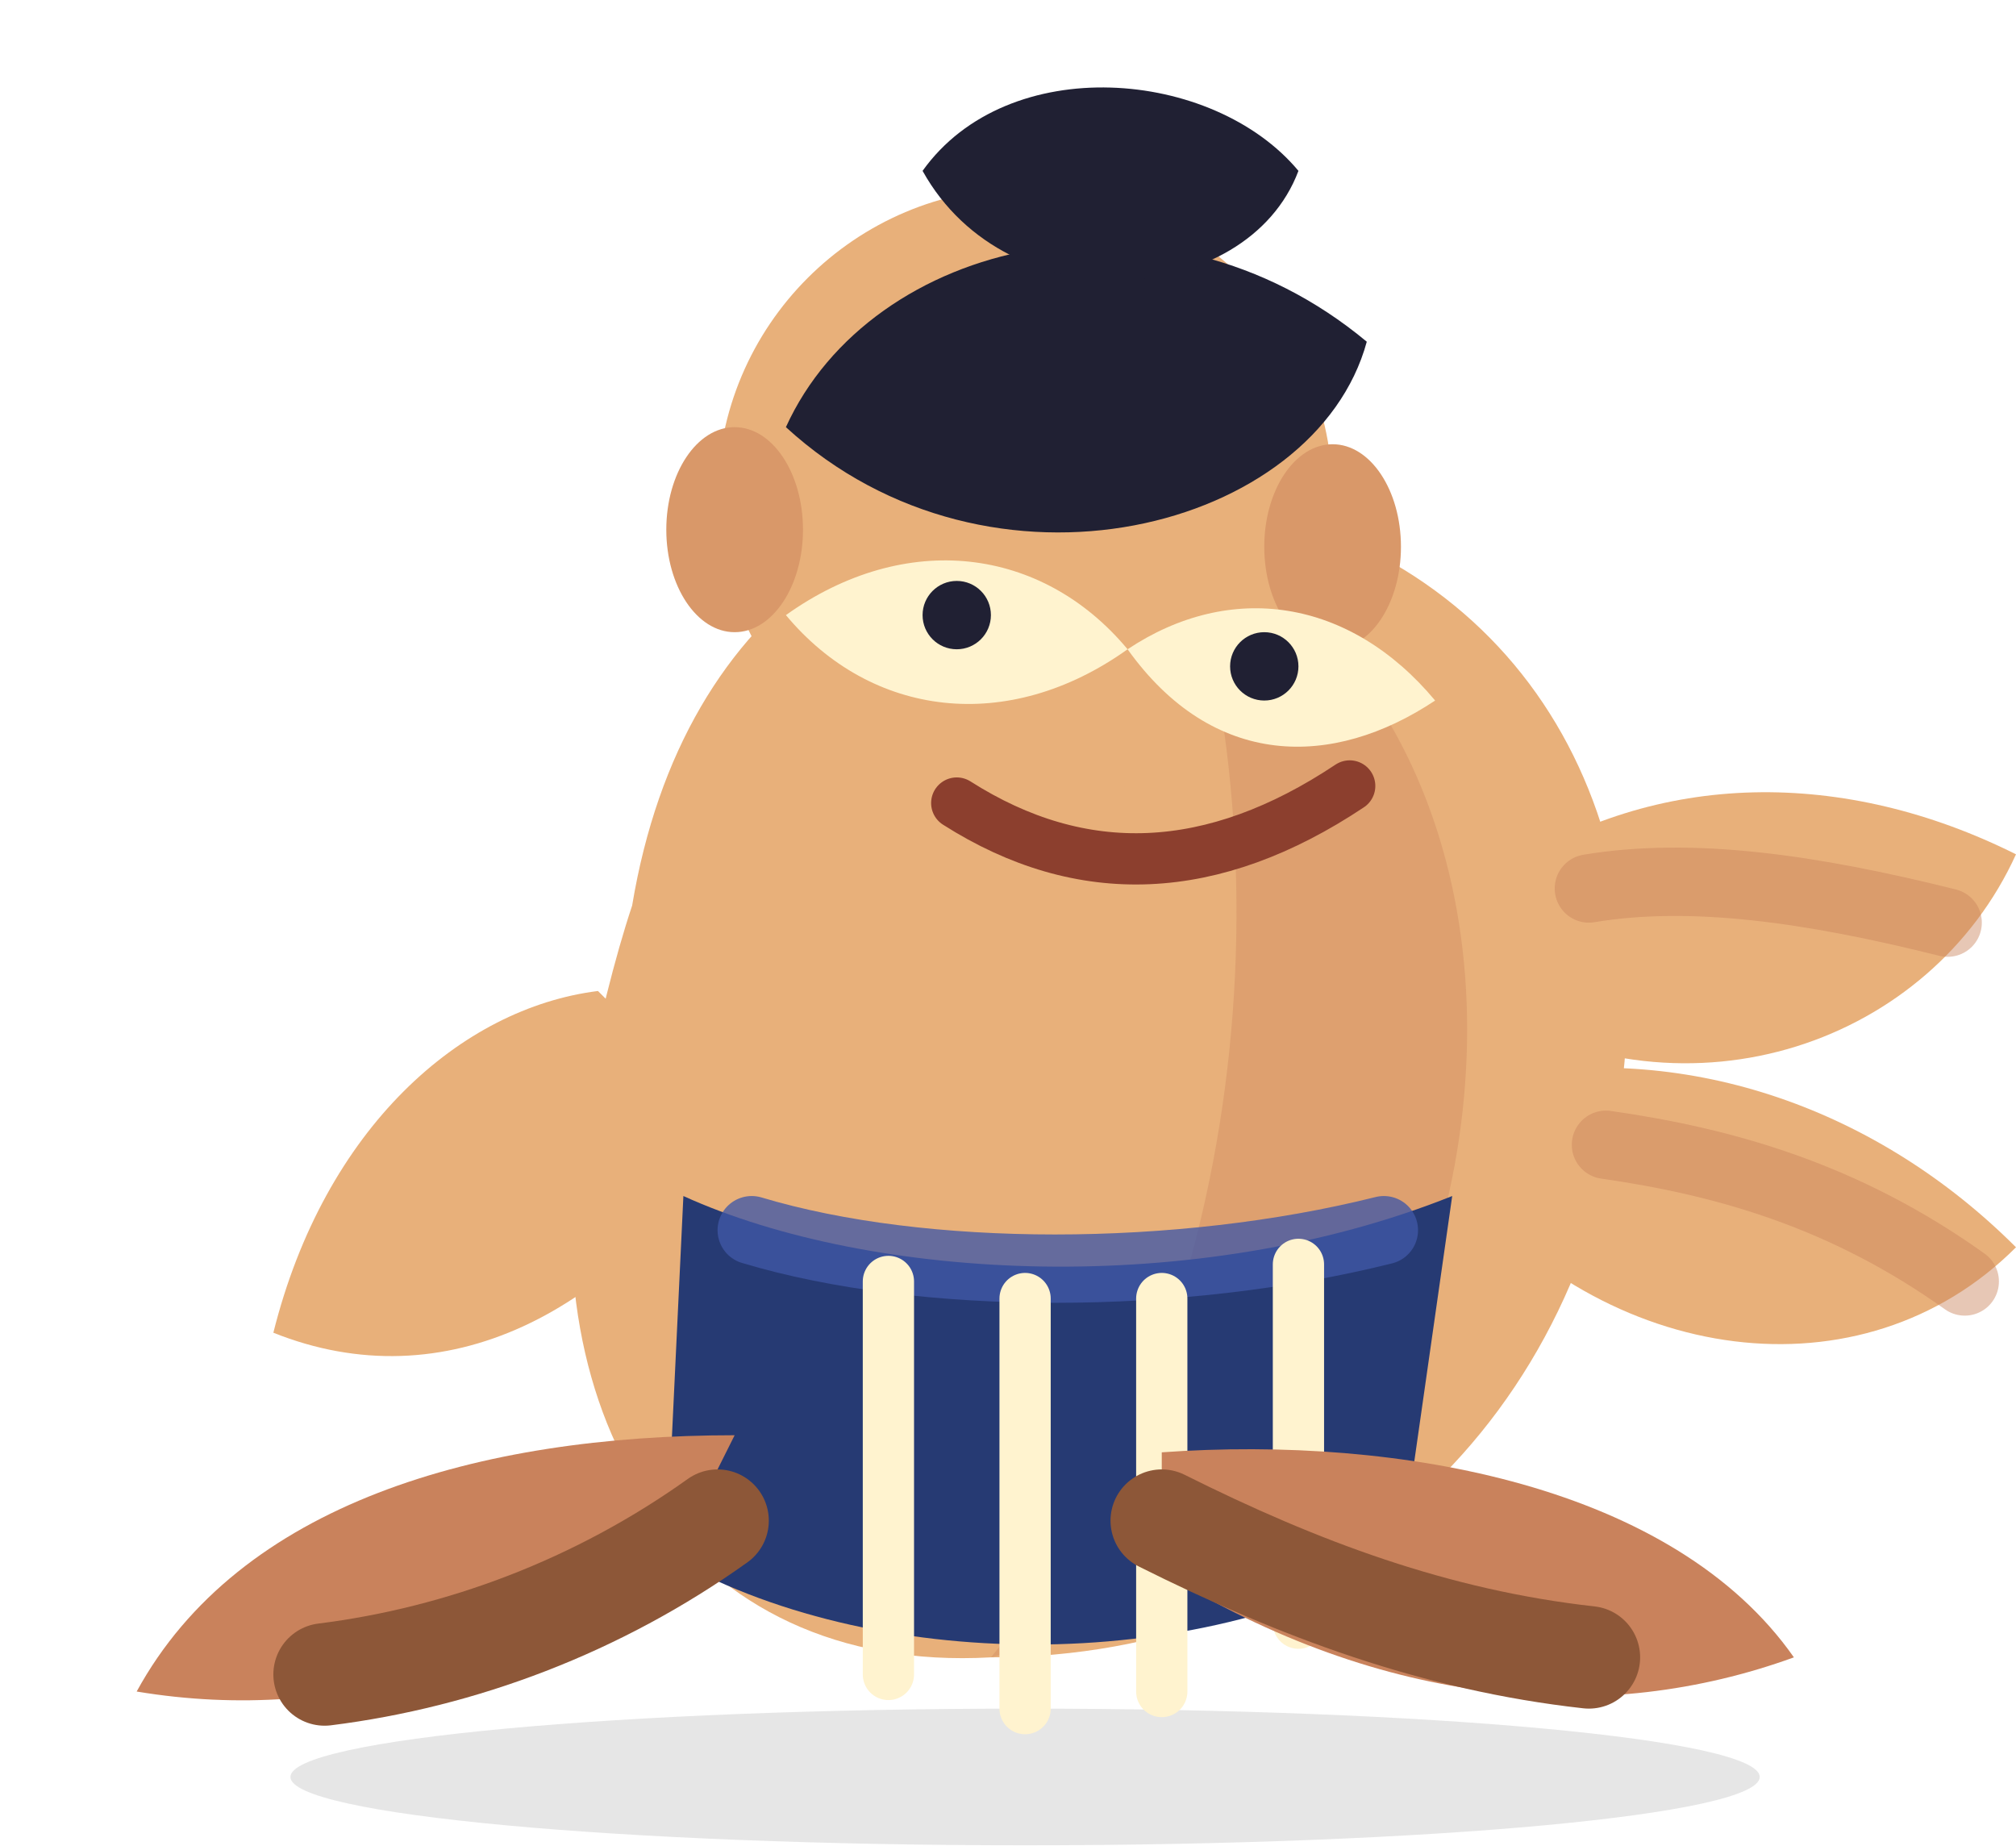
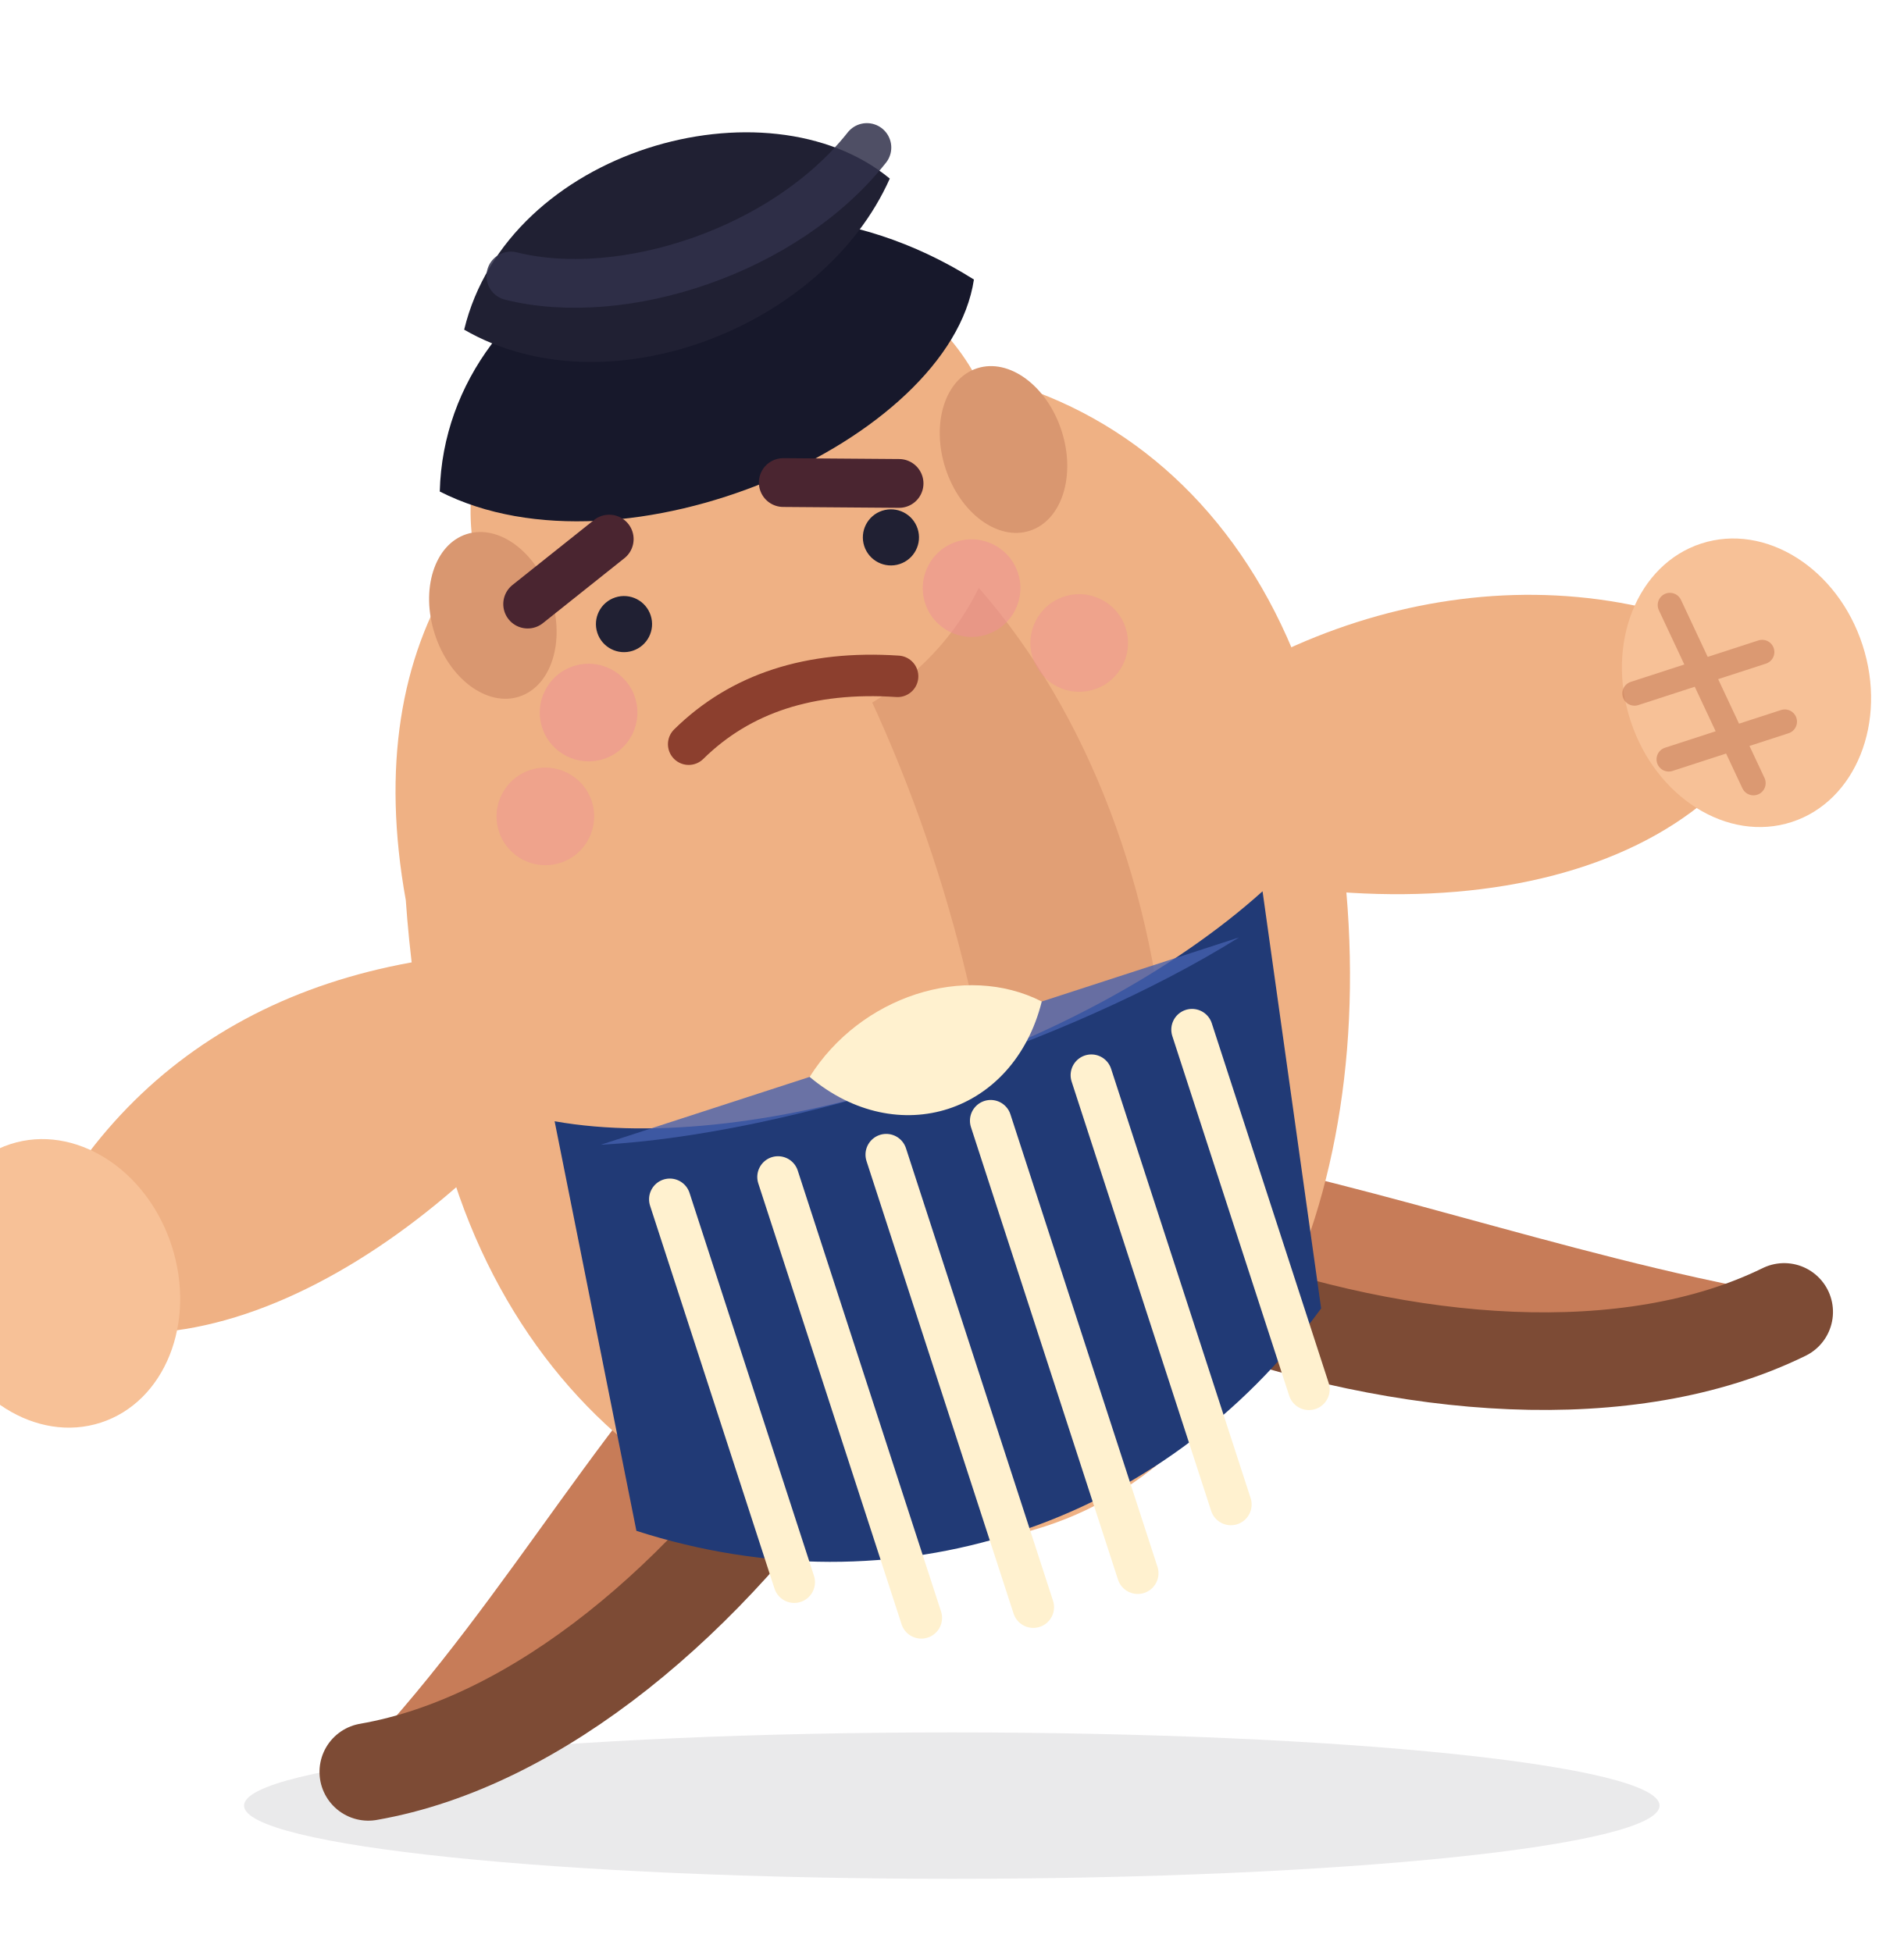
- <svg xmlns="http://www.w3.org/2000/svg" width="118" height="108" viewBox="0 0 118 108">
-   <ellipse cx="60" cy="104" rx="43" ry="4" fill="#000000" opacity="0.1" />
-   <path d="M37 53C40 35 53 27 69 29C87 31 97 45 95 63C93 83 78 97 58 97C40 98 31 83 34 65C35 60 36 56 37 53Z" fill="#e8b07a" />
-   <path d="M69 31C84 38 89 56 84 73C80 86 70 94 58 97C72 80 76 53 69 31Z" fill="#c9825c" opacity="0.34" />
-   <circle cx="60" cy="29" r="18" fill="#e8b07a" />
-   <path d="M46 25C51 14 68 10 80 20C77 31 58 36 46 25Z" fill="#202033" />
-   <path d="M54 10C59 3 71 4 76 10C73 18 59 19 54 10Z" fill="#202033" />
-   <ellipse cx="43" cy="31" rx="4" ry="6" fill="#d99869" />
-   <ellipse cx="78" cy="32" rx="4" ry="6" fill="#d99869" />
-   <path d="M46 36C53 31 61 32 66 38C59 43 51 42 46 36Z" fill="#fff3cf" />
-   <circle cx="56" cy="36" r="2" fill="#202033" />
-   <path d="M66 38C72 34 79 35 84 41C78 45 71 45 66 38Z" fill="#fff3cf" />
-   <circle cx="74" cy="39" r="2" fill="#202033" />
-   <path d="M56 47Q67 54 79 46" fill="none" stroke="#8c3f2e" stroke-width="3" stroke-linecap="round" />
-   <path d="M35 58C27 59 19 66 16 78C26 82 36 77 43 66Z" fill="#e8b07a" />
-   <path d="M88 51C97 45 108 45 118 50C113 61 99 66 87 59Z" fill="#e8b07a" />
-   <path d="M88 63C99 61 110 65 118 73C109 82 94 80 85 69Z" fill="#e8b07a" />
-   <path d="M93 52C99 51 106 52 114 54" fill="none" stroke="#c9825c" stroke-width="4" stroke-linecap="round" opacity="0.45" />
-   <path d="M94 67C101 68 108 70 115 75" fill="none" stroke="#c9825c" stroke-width="4" stroke-linecap="round" opacity="0.45" />
-   <path d="M40 70C51 75 70 76 85 70L82 91C70 98 51 98 39 91Z" fill="#263a73" />
-   <path d="M44 72C54 75 69 75 81 72" fill="none" stroke="#4057a6" stroke-width="4" stroke-linecap="round" opacity="0.78" />
-   <path d="M52 75V98M60 76V100M68 76V99M76 74V95" stroke="#fff3cf" stroke-width="3" stroke-linecap="round" />
-   <path d="M40 90C31 97 20 101 8 99C14 88 28 84 43 84Z" fill="#c9825c" />
-   <path d="M68 92C81 100 94 101 105 97C98 87 82 84 68 85Z" fill="#c9825c" />
-   <path d="M19 98C27 97 35 94 42 89" fill="none" stroke="#8d5738" stroke-width="6" stroke-linecap="round" />
-   <path d="M93 97C84 96 76 93 68 89" fill="none" stroke="#8d5738" stroke-width="6" stroke-linecap="round" />
+ <svg xmlns="http://www.w3.org/2000/svg" width="156" height="160" viewBox="0 0 156 160">
+   <defs>
+     <style>
+       .part,
+       .rig {
+         transform-box: view-box;
+       }
+       .torso {
+         transform-origin: 78px 98px;
+       }
+       .head {
+         transform-origin: 78px 43px;
+       }
+       .armL {
+         transform-origin: 51px 72px;
+       }
+       .armR {
+         transform-origin: 104px 72px;
+       }
+       .legL {
+         transform-origin: 58px 102px;
+       }
+       .legR {
+         transform-origin: 98px 102px;
+       }
+       .skin {
+         fill: #efb184;
+       }
+       .skinDark {
+         fill: #c77c58;
+       }
+       .shade {
+         fill: #c77c58;
+         opacity: 0.34;
+       }
+       .palm {
+         fill: #f7c197;
+       }
+       .foot {
+         fill: none;
+         stroke: #7d4b35;
+         stroke-width: 8;
+         stroke-linecap: round;
+       }
+       .shadeLine {
+         fill: none;
+         stroke: #c77c58;
+         stroke-width: 4;
+         stroke-linecap: round;
+         opacity: 0.45;
+       }
+       .palmLines {
+         fill: none;
+         stroke: #c77c58;
+         stroke-width: 2;
+         stroke-linecap: round;
+         opacity: 0.58;
+       }
+       .brows {
+         fill: none;
+         stroke: #4a2530;
+         stroke-width: 4;
+         stroke-linecap: round;
+       }
+       .mouth {
+         fill: none;
+         stroke: #8c3f2e;
+         stroke-width: 3.4;
+         stroke-linecap: round;
+       }
+       .proud {
+         stroke-width: 3.8;
+       }
+       .mawashi {
+         fill: #213a76;
+       }
+       .mawashiHi {
+         fill: #4560ae;
+       }
+       .sagari {
+         stroke: #fff1cf;
+         stroke-width: 3.4;
+         stroke-linecap: round;
+       }
+       .dust {
+         transform-origin: 108px 138px;
+         opacity: 0;
+       }
+       .rig {
+         animation: shoveLoop 0.62s cubic-bezier(0.28, 0, 0.18, 1) infinite;
+       }
+       .armL,
+       .armR {
+         animation: shoveArms 0.62s ease-in-out infinite;
+       }
+       @keyframes shoveLoop {
+         0% {
+           transform: rotate(-18deg) translateX(-4px);
+         }
+         48% {
+           transform: rotate(-30deg) translateX(22px) scale(1.08, 0.92);
+         }
+         100% {
+           transform: rotate(-18deg) translateX(0);
+         }
+       }
+       @keyframes shoveArms {
+         0% {
+           transform: translateX(0);
+         }
+         48% {
+           transform: translateX(15px);
+         }
+         100% {
+           transform: translateX(0);
+         }
+       }
+       @media (prefers-reduced-motion: reduce) {
+         .rig,
+         .torso,
+         .head,
+         .armL,
+         .armR,
+         .legL,
+         .legR,
+         .dust {
+           animation: none;
+         }
+       }
+     </style>
+   </defs>
+   <ellipse cx="78" cy="148" rx="58" ry="6" fill="#2d2433" opacity=".1" />
+   <ellipse class="dust" cx="108" cy="138" rx="28" ry="6" fill="#d8ae95" />
+   <g class="rig" transform=" rotate(-18 78 95)">
+     <g class="part legL">
+       <path d="M57 100C43 107 30 120 14 128C28 132 47 126 65 112C67 106 64 101 57 100Z" class="skinDark" />
+       <path d="M17 128C31 130 48 123 62 112" class="foot" />
+     </g>
+     <g class="part legR">
+       <path d="M96 100C111 108 126 120 142 128C128 132 108 126 90 112C87 106 89 101 96 100Z" class="skinDark" />
+       <path d="M139 128C125 130 108 123 94 112" class="foot" />
+     </g>
+     <g class="part armL">
+       <path d="M50 68C30 62 13 67 1 82C12 95 37 89 55 75Z" class="skin" />
+       <ellipse cx="5" cy="82" rx="10" ry="12" class="palm" />
+     </g>
+     <g class="part armR">
+       <path d="M104 67C122 60 143 63 156 78C146 93 121 91 99 75Z" class="skin" />
+       <ellipse cx="152" cy="78" rx="10" ry="12" class="palm" />
+       <path d="M148 70L150 86M143 76L154 76M144 82L154 82" class="palmLines" />
+     </g>
+     <g class="part torso">
+       <path d="M42 61C45 39 59 29 78 29C105 29 121 49 117 76C113 106 95 126 76 126C53 126 36 105 39 78C40 70 41 65 42 61Z" class="skin" />
+       <path d="M77 31C99 43 106 77 92 108C87 119 80 125 72 126C85 98 89 63 77 31Z" class="shade" />
+       <path d="M48 82C63 90 91 90 109 82L103 116C85 129 62 129 44 116Z" class="mawashi" />
+       <path d="M51 85C66 89 90 89 106 85" class="mawashiHi" opacity=".78" />
+       <path d="M69 85C75 80 84 80 89 85C84 93 74 93 69 85Z" fill="#fff1cf" />
+       <path d="M55 91V124M64 92V130M73 93V132M82 93V132M91 92V129M100 91V122" class="sagari" />
+       <circle cx="55" cy="58" r="4" fill="#ee8f95" opacity=".42" />
+       <circle cx="101" cy="58" r="4" fill="#ee8f95" opacity=".42" />
+     </g>
+     <g class="part head">
+       <ellipse cx="78" cy="38" rx="22" ry="20" class="skin" />
+       <ellipse cx="56" cy="41" rx="5" ry="7" fill="#d99770" />
+       <ellipse cx="100" cy="41" rx="5" ry="7" fill="#d99770" />
+       <path d="M55 30C61 13 87 9 102 27C96 39 67 42 55 30Z" fill="#17182b" />
+       <path d="M61 18C69 5 91 6 98 17C89 27 70 28 61 18Z" fill="#202033" />
+       <path d="M66 15C74 20 88 20 97 14" fill="none" stroke="#30304a" stroke-width="4" stroke-linecap="round" opacity=".85" />
+       <path class="brows" d="M59 41L67 38M82 38L91 41" />
+       <circle cx="66" cy="45" r="2.3" fill="#202033" />
+       <circle cx="89" cy="45" r="2.3" fill="#202033" />
+       <path d="M68 56Q76 52 86 56" class="mouth" />
+       <circle cx="61" cy="51" r="4" fill="#ee8f95" opacity=".52" />
+       <circle cx="94" cy="51" r="4" fill="#ee8f95" opacity=".52" />
+     </g>
+   </g>
</svg>
